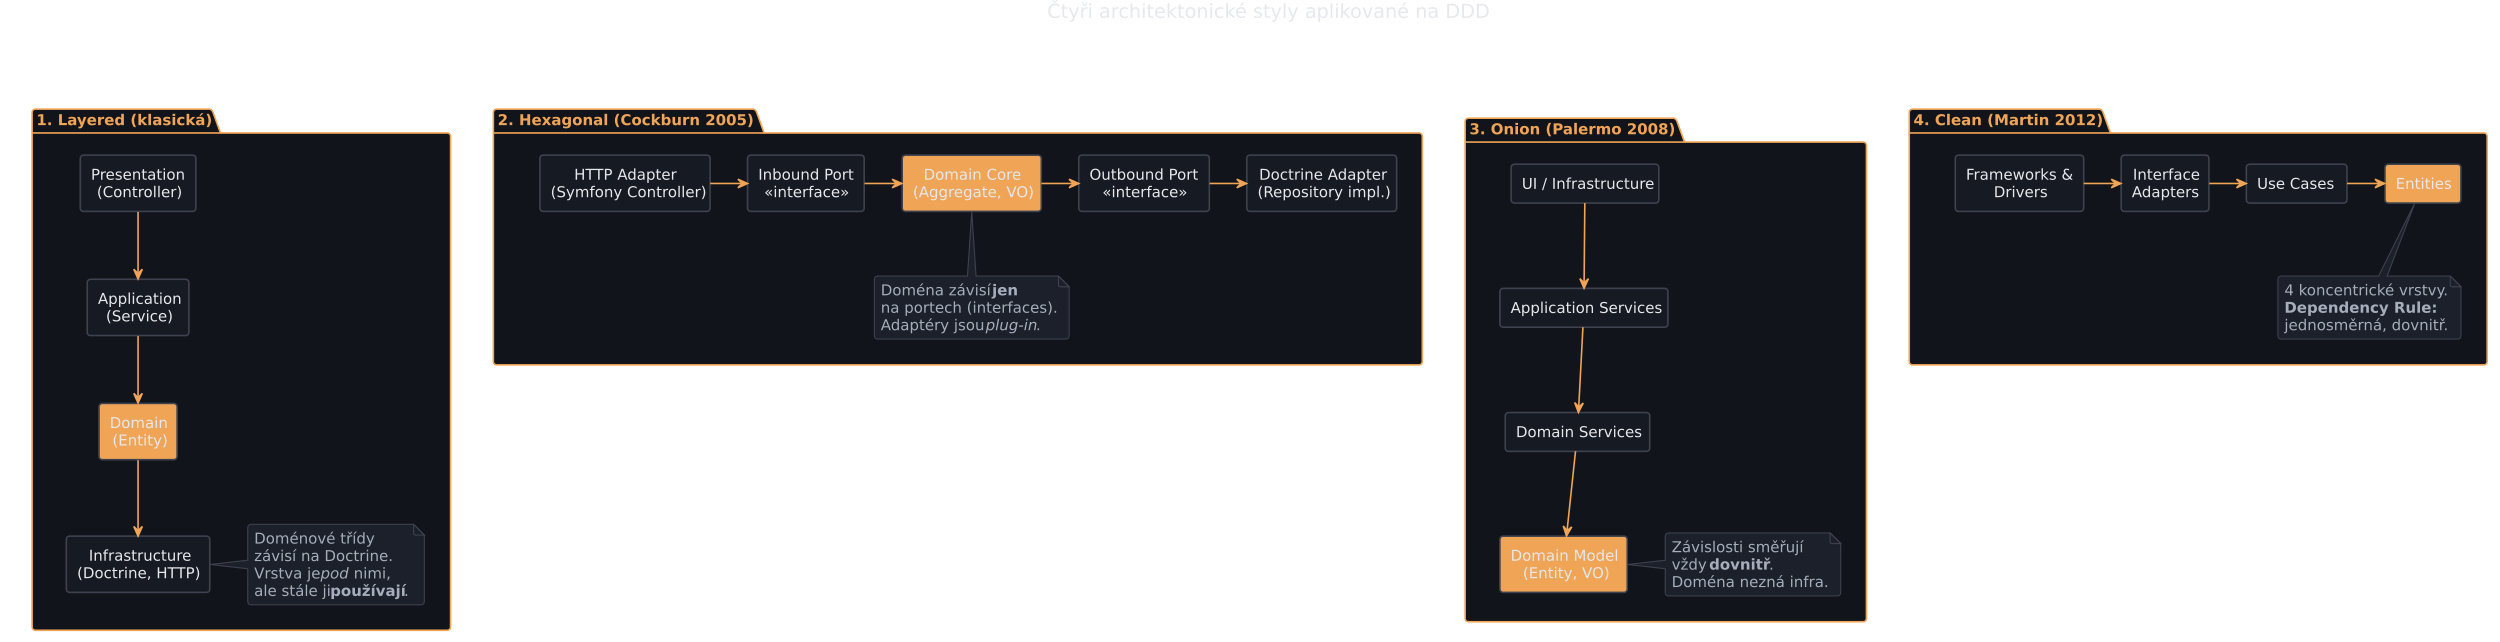
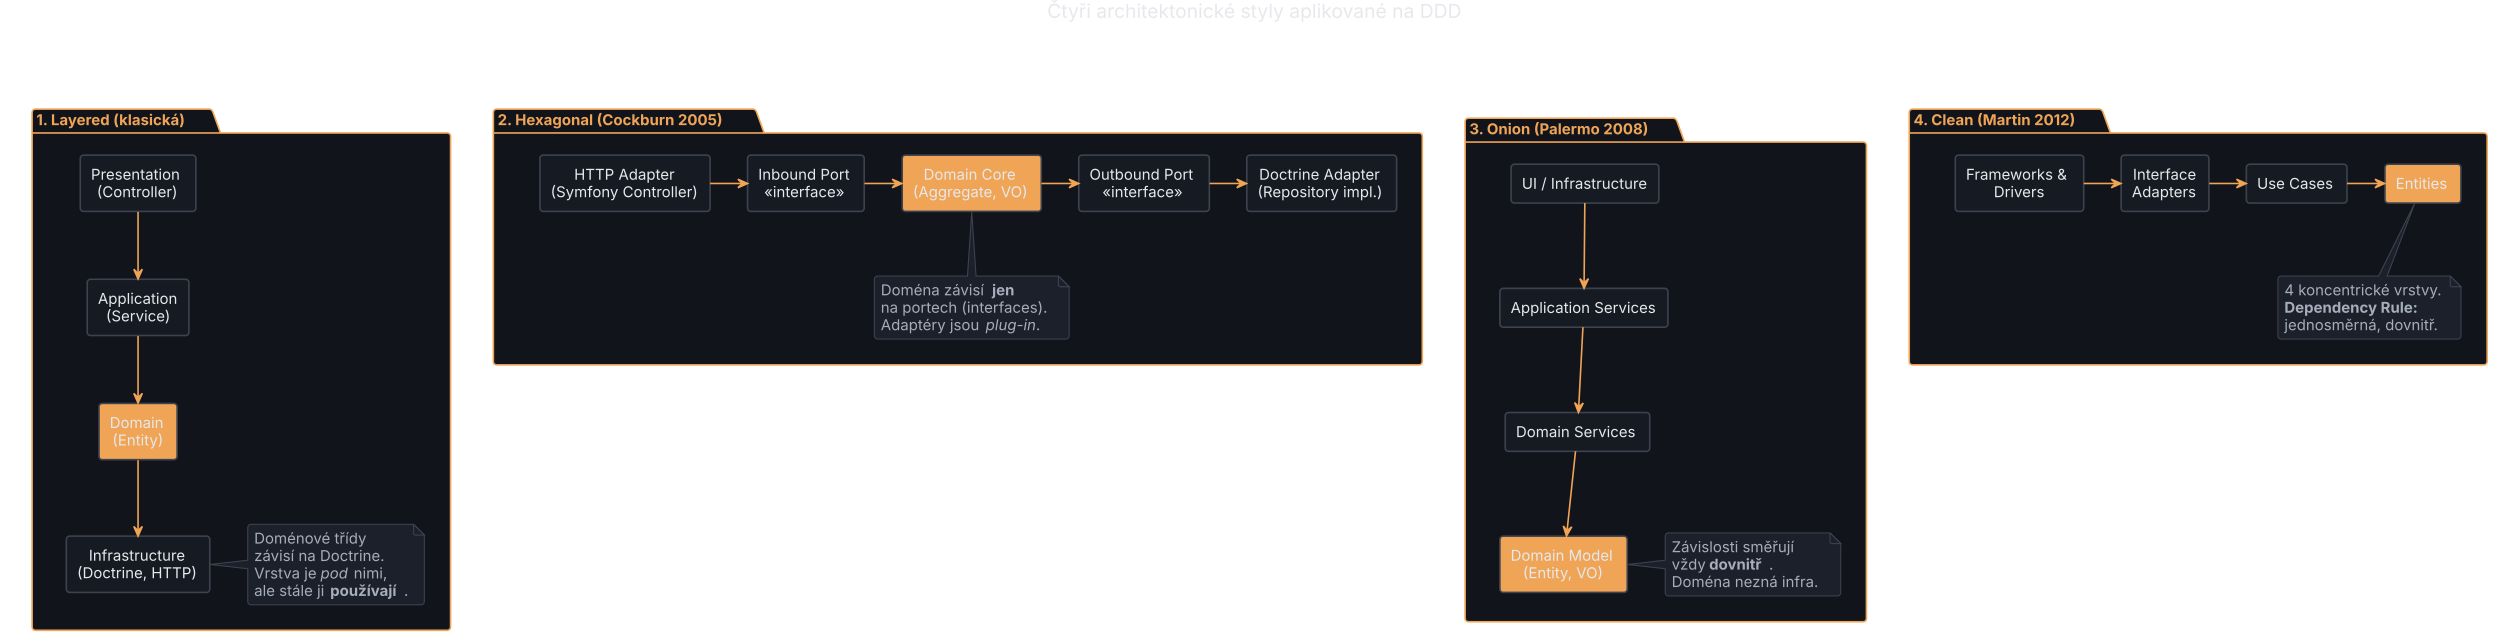
<svg xmlns="http://www.w3.org/2000/svg" contentScriptType="application/ecmascript" contentStyleType="text/css" height="937.5px" preserveAspectRatio="none" style="width:3650px;height:937px;background:#11141A;" version="1.1" viewBox="0 0 3650 937" width="3650px" zoomAndPan="magnify">
  <defs />
  <g>
-     <text fill="#E6E8EC" font-family="DejaVu Sans" font-size="28.125" lengthAdjust="spacingAndGlyphs" textLength="639.062" x="1528.906" y="26.106">Čtyři architektonické styly aplikované na DDD</text>
+     <text fill="#E6E8EC" font-family="Inter, ui-sans-serif, system-ui, -apple-system, sans-serif" font-size="28.125" lengthAdjust="spacingAndGlyphs" textLength="639.062" x="1528.906" y="26.106">Čtyři architektonické styly aplikované na DDD</text>
    <path d="M51.562,159.302 L306.25,159.302 A7.031,7.031 0 0 1 310.938,163.989 L321.875,194.141 L653.125,194.141 A4.688,4.688 0 0 1 657.812,198.828 L657.812,915.552 A4.688,4.688 0 0 1 653.125,920.239 L51.562,920.239 A4.688,4.688 0 0 1 46.875,915.552 L46.875,163.989 A4.688,4.688 0 0 1 51.562,159.302 " fill="#11141A" style="stroke: #F0A456; stroke-width: 2.344;" />
    <line style="stroke: #F0A456; stroke-width: 2.344;" x1="46.875" x2="321.875" y1="194.141" y2="194.141" />
-     <text fill="#F0A456" font-family="DejaVu Sans" font-size="21.875" font-weight="bold" lengthAdjust="spacingAndGlyphs" textLength="254.688" x="53.125" y="182.732">1. Layered (klasická)</text>
+     <text fill="#F0A456" font-family="Inter, ui-sans-serif, system-ui, -apple-system, sans-serif" font-size="21.875" font-weight="bold" lengthAdjust="spacingAndGlyphs" textLength="254.688" x="53.125" y="182.732">1. Layered (klasická)</text>
    <path d="M725,159.302 L1100,159.302 A7.031,7.031 0 0 1 1104.688,163.989 L1115.625,194.141 L2071.875,194.141 A4.688,4.688 0 0 1 2076.562,198.828 L2076.562,528.052 A4.688,4.688 0 0 1 2071.875,532.739 L725,532.739 A4.688,4.688 0 0 1 720.312,528.052 L720.312,163.989 A4.688,4.688 0 0 1 725,159.302 " fill="#11141A" style="stroke: #F0A456; stroke-width: 2.344;" />
    <line style="stroke: #F0A456; stroke-width: 2.344;" x1="720.312" x2="1115.625" y1="194.141" y2="194.141" />
-     <text fill="#F0A456" font-family="DejaVu Sans" font-size="21.875" font-weight="bold" lengthAdjust="spacingAndGlyphs" textLength="375" x="726.562" y="182.732">2. Hexagonal (Cockburn 2005)</text>
+     <text fill="#F0A456" font-family="Inter, ui-sans-serif, system-ui, -apple-system, sans-serif" font-size="21.875" font-weight="bold" lengthAdjust="spacingAndGlyphs" textLength="375" x="726.562" y="182.732">2. Hexagonal (Cockburn 2005)</text>
    <path d="M2143.75,172.583 L2443.75,172.583 A7.031,7.031 0 0 1 2448.438,177.27 L2459.375,207.422 L2720.312,207.422 A4.688,4.688 0 0 1 2725,212.109 L2725,903.052 A4.688,4.688 0 0 1 2720.312,907.739 L2143.75,907.739 A4.688,4.688 0 0 1 2139.062,903.052 L2139.062,177.27 A4.688,4.688 0 0 1 2143.75,172.583 " fill="#11141A" style="stroke: #F0A456; stroke-width: 2.344;" />
    <line style="stroke: #F0A456; stroke-width: 2.344;" x1="2139.062" x2="2459.375" y1="207.422" y2="207.422" />
-     <text fill="#F0A456" font-family="DejaVu Sans" font-size="21.875" font-weight="bold" lengthAdjust="spacingAndGlyphs" textLength="300" x="2145.312" y="196.013">3. Onion (Palermo 2008)</text>
+     <text fill="#F0A456" font-family="Inter, ui-sans-serif, system-ui, -apple-system, sans-serif" font-size="21.875" font-weight="bold" lengthAdjust="spacingAndGlyphs" textLength="300" x="2145.312" y="196.013">3. Onion (Palermo 2008)</text>
    <path d="M2792.188,159.302 L3065.625,159.302 A7.031,7.031 0 0 1 3070.312,163.989 L3081.25,194.141 L3626.562,194.141 A4.688,4.688 0 0 1 3631.25,198.828 L3631.25,528.052 A4.688,4.688 0 0 1 3626.562,532.739 L2792.188,532.739 A4.688,4.688 0 0 1 2787.5,528.052 L2787.5,163.989 A4.688,4.688 0 0 1 2792.188,159.302 " fill="#11141A" style="stroke: #F0A456; stroke-width: 2.344;" />
    <line style="stroke: #F0A456; stroke-width: 2.344;" x1="2787.5" x2="3081.25" y1="194.141" y2="194.141" />
-     <text fill="#F0A456" font-family="DejaVu Sans" font-size="21.875" font-weight="bold" lengthAdjust="spacingAndGlyphs" textLength="273.438" x="2793.75" y="182.732">4. Clean (Martin 2012)</text>
+     <text fill="#F0A456" font-family="Inter, ui-sans-serif, system-ui, -apple-system, sans-serif" font-size="21.875" font-weight="bold" lengthAdjust="spacingAndGlyphs" textLength="273.438" x="2793.75" y="182.732">4. Clean (Martin 2012)</text>
    <rect fill="#161A22" height="82.178" rx="4.688" ry="4.688" style="stroke: #3D424E; stroke-width: 2.344;" width="168.75" x="117.188" y="226.489" />
-     <text fill="#E6E8EC" font-family="DejaVu Sans" font-size="21.875" lengthAdjust="spacingAndGlyphs" textLength="137.5" x="132.812" y="262.419">Presentation</text>
-     <text fill="#E6E8EC" font-family="DejaVu Sans" font-size="21.875" lengthAdjust="spacingAndGlyphs" textLength="120.312" x="141.406" y="287.883">(Controller)</text>
+     <text fill="#E6E8EC" font-family="Inter, ui-sans-serif, system-ui, -apple-system, sans-serif" font-size="21.875" lengthAdjust="spacingAndGlyphs" textLength="137.5" x="132.812" y="262.419">Presentation</text>
+     <text fill="#E6E8EC" font-family="Inter, ui-sans-serif, system-ui, -apple-system, sans-serif" font-size="21.875" lengthAdjust="spacingAndGlyphs" textLength="120.312" x="141.406" y="287.883">(Controller)</text>
    <rect fill="#161A22" height="82.178" rx="4.688" ry="4.688" style="stroke: #3D424E; stroke-width: 2.344;" width="148.438" x="127.344" y="407.739" />
-     <text fill="#E6E8EC" font-family="DejaVu Sans" font-size="21.875" lengthAdjust="spacingAndGlyphs" textLength="117.188" x="142.969" y="443.669">Application</text>
-     <text fill="#E6E8EC" font-family="DejaVu Sans" font-size="21.875" lengthAdjust="spacingAndGlyphs" textLength="93.75" x="154.688" y="469.133">(Service)</text>
+     <text fill="#E6E8EC" font-family="Inter, ui-sans-serif, system-ui, -apple-system, sans-serif" font-size="21.875" lengthAdjust="spacingAndGlyphs" textLength="117.188" x="142.969" y="443.669">Application</text>
+     <text fill="#E6E8EC" font-family="Inter, ui-sans-serif, system-ui, -apple-system, sans-serif" font-size="21.875" lengthAdjust="spacingAndGlyphs" textLength="93.75" x="154.688" y="469.133">(Service)</text>
    <rect fill="#F0A456" height="82.178" rx="4.688" ry="4.688" style="stroke: #3D424E; stroke-width: 2.344;" width="114.062" x="144.531" y="588.989" />
-     <text fill="#E6E8EC" font-family="DejaVu Sans" font-size="21.875" lengthAdjust="spacingAndGlyphs" textLength="82.812" x="160.156" y="624.919">Domain</text>
-     <text fill="#E6E8EC" font-family="DejaVu Sans" font-size="21.875" lengthAdjust="spacingAndGlyphs" textLength="75" x="164.062" y="650.383">(Entity)</text>
+     <text fill="#E6E8EC" font-family="Inter, ui-sans-serif, system-ui, -apple-system, sans-serif" font-size="21.875" lengthAdjust="spacingAndGlyphs" textLength="82.812" x="160.156" y="624.919">Domain</text>
+     <text fill="#E6E8EC" font-family="Inter, ui-sans-serif, system-ui, -apple-system, sans-serif" font-size="21.875" lengthAdjust="spacingAndGlyphs" textLength="75" x="164.062" y="650.383">(Entity)</text>
    <rect fill="#161A22" height="82.178" rx="4.688" ry="4.688" style="stroke: #3D424E; stroke-width: 2.344;" width="209.375" x="96.875" y="782.739" />
-     <text fill="#E6E8EC" font-family="DejaVu Sans" font-size="21.875" lengthAdjust="spacingAndGlyphs" textLength="143.75" x="129.688" y="818.669">Infrastructure</text>
-     <text fill="#E6E8EC" font-family="DejaVu Sans" font-size="21.875" lengthAdjust="spacingAndGlyphs" textLength="178.125" x="112.5" y="844.133">(Doctrine, HTTP)</text>
+     <text fill="#E6E8EC" font-family="Inter, ui-sans-serif, system-ui, -apple-system, sans-serif" font-size="21.875" lengthAdjust="spacingAndGlyphs" textLength="143.75" x="129.688" y="818.669">Infrastructure</text>
+     <text fill="#E6E8EC" font-family="Inter, ui-sans-serif, system-ui, -apple-system, sans-serif" font-size="21.875" lengthAdjust="spacingAndGlyphs" textLength="178.125" x="112.5" y="844.133">(Doctrine, HTTP)</text>
    <path d="M361.719,770.239 L361.719,817.895 L306.578,824.145 L361.719,830.395 L361.719,878.345 A4.688,4.688 0 0 0 366.406,883.032 L614.844,883.032 A4.688,4.688 0 0 0 619.531,878.345 L619.531,781.177 L603.906,765.552 L366.406,765.552 A4.688,4.688 0 0 0 361.719,770.239 " fill="#1B202A" style="stroke: #3D424E; stroke-width: 1.562;" />
    <path d="M603.906,765.552 L603.906,778.833 A2.344,2.344 0 0 0 606.25,781.177 L619.531,781.177 L603.906,765.552 " fill="#1B202A" style="stroke: #3D424E; stroke-width: 1.562;" />
-     <text fill="#A6ADBB" font-family="DejaVu Sans" font-size="21.875" lengthAdjust="spacingAndGlyphs" textLength="170.312" x="371.094" y="793.669">Doménové třídy</text>
-     <text fill="#A6ADBB" font-family="DejaVu Sans" font-size="21.875" lengthAdjust="spacingAndGlyphs" textLength="195.312" x="371.094" y="819.133">závisí na Doctrine.</text>
-     <text fill="#A6ADBB" font-family="DejaVu Sans" font-size="21.875" lengthAdjust="spacingAndGlyphs" textLength="90.625" x="371.094" y="844.597">Vrstva je</text>
-     <text fill="#A6ADBB" font-family="DejaVu Sans" font-size="21.875" font-style="italic" lengthAdjust="spacingAndGlyphs" textLength="42.188" x="467.969" y="844.597">pod</text>
-     <text fill="#A6ADBB" font-family="DejaVu Sans" font-size="21.875" lengthAdjust="spacingAndGlyphs" textLength="50" x="516.406" y="844.597">nimi,</text>
-     <text fill="#A6ADBB" font-family="DejaVu Sans" font-size="21.875" lengthAdjust="spacingAndGlyphs" textLength="104.688" x="371.094" y="870.061">ale stále ji</text>
-     <text fill="#A6ADBB" font-family="DejaVu Sans" font-size="21.875" font-weight="bold" lengthAdjust="spacingAndGlyphs" textLength="107.812" x="482.031" y="870.061">používají</text>
-     <text fill="#A6ADBB" font-family="DejaVu Sans" font-size="21.875" lengthAdjust="spacingAndGlyphs" textLength="6.25" x="589.844" y="870.061">.</text>
+     <text fill="#A6ADBB" font-family="Inter, ui-sans-serif, system-ui, -apple-system, sans-serif" font-size="21.875" lengthAdjust="spacingAndGlyphs" textLength="170.312" x="371.094" y="793.669">Doménové třídy</text>
+     <text fill="#A6ADBB" font-family="Inter, ui-sans-serif, system-ui, -apple-system, sans-serif" font-size="21.875" lengthAdjust="spacingAndGlyphs" textLength="195.312" x="371.094" y="819.133">závisí na Doctrine.</text>
+     <text fill="#A6ADBB" font-family="Inter, ui-sans-serif, system-ui, -apple-system, sans-serif" font-size="21.875" lengthAdjust="spacingAndGlyphs" textLength="90.625" x="371.094" y="844.597">Vrstva je</text>
+     <text fill="#A6ADBB" font-family="Inter, ui-sans-serif, system-ui, -apple-system, sans-serif" font-size="21.875" font-style="italic" lengthAdjust="spacingAndGlyphs" textLength="42.188" x="467.969" y="844.597">pod</text>
+     <text fill="#A6ADBB" font-family="Inter, ui-sans-serif, system-ui, -apple-system, sans-serif" font-size="21.875" lengthAdjust="spacingAndGlyphs" textLength="50" x="516.406" y="844.597">nimi,</text>
+     <text fill="#A6ADBB" font-family="Inter, ui-sans-serif, system-ui, -apple-system, sans-serif" font-size="21.875" lengthAdjust="spacingAndGlyphs" textLength="104.688" x="371.094" y="870.061">ale stále ji</text>
+     <text fill="#A6ADBB" font-family="Inter, ui-sans-serif, system-ui, -apple-system, sans-serif" font-size="21.875" font-weight="bold" lengthAdjust="spacingAndGlyphs" textLength="107.812" x="482.031" y="870.061">používají</text>
+     <text fill="#A6ADBB" font-family="Inter, ui-sans-serif, system-ui, -apple-system, sans-serif" font-size="21.875" lengthAdjust="spacingAndGlyphs" textLength="6.25" x="589.844" y="870.061">.</text>
    <rect fill="#161A22" height="82.178" rx="4.688" ry="4.688" style="stroke: #3D424E; stroke-width: 2.344;" width="248.438" x="788.281" y="226.489" />
-     <text fill="#E6E8EC" font-family="DejaVu Sans" font-size="21.875" lengthAdjust="spacingAndGlyphs" textLength="148.438" x="838.281" y="262.419">HTTP Adapter</text>
-     <text fill="#E6E8EC" font-family="DejaVu Sans" font-size="21.875" lengthAdjust="spacingAndGlyphs" textLength="217.188" x="803.906" y="287.883">(Symfony Controller)</text>
+     <text fill="#E6E8EC" font-family="Inter, ui-sans-serif, system-ui, -apple-system, sans-serif" font-size="21.875" lengthAdjust="spacingAndGlyphs" textLength="148.438" x="838.281" y="262.419">HTTP Adapter</text>
+     <text fill="#E6E8EC" font-family="Inter, ui-sans-serif, system-ui, -apple-system, sans-serif" font-size="21.875" lengthAdjust="spacingAndGlyphs" textLength="217.188" x="803.906" y="287.883">(Symfony Controller)</text>
    <rect fill="#161A22" height="82.178" rx="4.688" ry="4.688" style="stroke: #3D424E; stroke-width: 2.344;" width="170.312" x="1091.406" y="226.489" />
-     <text fill="#E6E8EC" font-family="DejaVu Sans" font-size="21.875" lengthAdjust="spacingAndGlyphs" textLength="139.062" x="1107.031" y="262.419">Inbound Port</text>
-     <text fill="#E6E8EC" font-family="DejaVu Sans" font-size="21.875" lengthAdjust="spacingAndGlyphs" textLength="121.875" x="1115.625" y="287.883">«interface»</text>
+     <text fill="#E6E8EC" font-family="Inter, ui-sans-serif, system-ui, -apple-system, sans-serif" font-size="21.875" lengthAdjust="spacingAndGlyphs" textLength="139.062" x="1107.031" y="262.419">Inbound Port</text>
+     <text fill="#E6E8EC" font-family="Inter, ui-sans-serif, system-ui, -apple-system, sans-serif" font-size="21.875" lengthAdjust="spacingAndGlyphs" textLength="121.875" x="1115.625" y="287.883">«interface»</text>
    <rect fill="#F0A456" height="82.178" rx="4.688" ry="4.688" style="stroke: #3D424E; stroke-width: 2.344;" width="203.125" x="1317.188" y="226.489" />
-     <text fill="#E6E8EC" font-family="DejaVu Sans" font-size="21.875" lengthAdjust="spacingAndGlyphs" textLength="140.625" x="1348.438" y="262.419">Domain Core</text>
-     <text fill="#E6E8EC" font-family="DejaVu Sans" font-size="21.875" lengthAdjust="spacingAndGlyphs" textLength="171.875" x="1332.812" y="287.883">(Aggregate, VO)</text>
+     <text fill="#E6E8EC" font-family="Inter, ui-sans-serif, system-ui, -apple-system, sans-serif" font-size="21.875" lengthAdjust="spacingAndGlyphs" textLength="140.625" x="1348.438" y="262.419">Domain Core</text>
+     <text fill="#E6E8EC" font-family="Inter, ui-sans-serif, system-ui, -apple-system, sans-serif" font-size="21.875" lengthAdjust="spacingAndGlyphs" textLength="171.875" x="1332.812" y="287.883">(Aggregate, VO)</text>
    <rect fill="#161A22" height="82.178" rx="4.688" ry="4.688" style="stroke: #3D424E; stroke-width: 2.344;" width="190.625" x="1575" y="226.489" />
-     <text fill="#E6E8EC" font-family="DejaVu Sans" font-size="21.875" lengthAdjust="spacingAndGlyphs" textLength="159.375" x="1590.625" y="262.419">Outbound Port</text>
-     <text fill="#E6E8EC" font-family="DejaVu Sans" font-size="21.875" lengthAdjust="spacingAndGlyphs" textLength="121.875" x="1609.375" y="287.883">«interface»</text>
+     <text fill="#E6E8EC" font-family="Inter, ui-sans-serif, system-ui, -apple-system, sans-serif" font-size="21.875" lengthAdjust="spacingAndGlyphs" textLength="159.375" x="1590.625" y="262.419">Outbound Port</text>
+     <text fill="#E6E8EC" font-family="Inter, ui-sans-serif, system-ui, -apple-system, sans-serif" font-size="21.875" lengthAdjust="spacingAndGlyphs" textLength="121.875" x="1609.375" y="287.883">«interface»</text>
    <rect fill="#161A22" height="82.178" rx="4.688" ry="4.688" style="stroke: #3D424E; stroke-width: 2.344;" width="218.75" x="1820.312" y="226.489" />
-     <text fill="#E6E8EC" font-family="DejaVu Sans" font-size="21.875" lengthAdjust="spacingAndGlyphs" textLength="182.812" x="1838.281" y="262.419">Doctrine Adapter</text>
-     <text fill="#E6E8EC" font-family="DejaVu Sans" font-size="21.875" lengthAdjust="spacingAndGlyphs" textLength="187.5" x="1835.938" y="287.883">(Repository impl.)</text>
+     <text fill="#E6E8EC" font-family="Inter, ui-sans-serif, system-ui, -apple-system, sans-serif" font-size="21.875" lengthAdjust="spacingAndGlyphs" textLength="182.812" x="1838.281" y="262.419">Doctrine Adapter</text>
+     <text fill="#E6E8EC" font-family="Inter, ui-sans-serif, system-ui, -apple-system, sans-serif" font-size="21.875" lengthAdjust="spacingAndGlyphs" textLength="187.5" x="1835.938" y="287.883">(Repository impl.)</text>
    <path d="M1276.562,407.739 L1276.562,490.381 A4.688,4.688 0 0 0 1281.25,495.068 L1556.25,495.068 A4.688,4.688 0 0 0 1560.938,490.381 L1560.938,418.677 L1545.312,403.052 L1425,403.052 L1418.75,309.427 L1412.5,403.052 L1281.25,403.052 A4.688,4.688 0 0 0 1276.562,407.739 " fill="#1B202A" style="stroke: #3D424E; stroke-width: 1.562;" />
    <path d="M1545.312,403.052 L1545.312,416.333 A2.344,2.344 0 0 0 1547.656,418.677 L1560.938,418.677 L1545.312,403.052 " fill="#1B202A" style="stroke: #3D424E; stroke-width: 1.562;" />
-     <text fill="#A6ADBB" font-family="DejaVu Sans" font-size="21.875" lengthAdjust="spacingAndGlyphs" textLength="156.25" x="1285.938" y="431.169">Doména závisí</text>
-     <text fill="#A6ADBB" font-family="DejaVu Sans" font-size="21.875" font-weight="bold" lengthAdjust="spacingAndGlyphs" textLength="37.5" x="1448.438" y="431.169">jen</text>
-     <text fill="#A6ADBB" font-family="DejaVu Sans" font-size="21.875" lengthAdjust="spacingAndGlyphs" textLength="251.562" x="1285.938" y="456.633">na portech (interfaces).</text>
-     <text fill="#A6ADBB" font-family="DejaVu Sans" font-size="21.875" lengthAdjust="spacingAndGlyphs" textLength="146.875" x="1285.938" y="482.097">Adaptéry jsou</text>
-     <text fill="#A6ADBB" font-family="DejaVu Sans" font-size="21.875" font-style="italic" lengthAdjust="spacingAndGlyphs" textLength="73.438" x="1439.062" y="482.097">plug-in</text>
-     <text fill="#A6ADBB" font-family="DejaVu Sans" font-size="21.875" lengthAdjust="spacingAndGlyphs" textLength="6.25" x="1512.5" y="482.097">.</text>
+     <text fill="#A6ADBB" font-family="Inter, ui-sans-serif, system-ui, -apple-system, sans-serif" font-size="21.875" lengthAdjust="spacingAndGlyphs" textLength="156.25" x="1285.938" y="431.169">Doména závisí</text>
+     <text fill="#A6ADBB" font-family="Inter, ui-sans-serif, system-ui, -apple-system, sans-serif" font-size="21.875" font-weight="bold" lengthAdjust="spacingAndGlyphs" textLength="37.5" x="1448.438" y="431.169">jen</text>
+     <text fill="#A6ADBB" font-family="Inter, ui-sans-serif, system-ui, -apple-system, sans-serif" font-size="21.875" lengthAdjust="spacingAndGlyphs" textLength="251.562" x="1285.938" y="456.633">na portech (interfaces).</text>
+     <text fill="#A6ADBB" font-family="Inter, ui-sans-serif, system-ui, -apple-system, sans-serif" font-size="21.875" lengthAdjust="spacingAndGlyphs" textLength="146.875" x="1285.938" y="482.097">Adaptéry jsou</text>
+     <text fill="#A6ADBB" font-family="Inter, ui-sans-serif, system-ui, -apple-system, sans-serif" font-size="21.875" font-style="italic" lengthAdjust="spacingAndGlyphs" textLength="73.438" x="1439.062" y="482.097">plug-in</text>
+     <text fill="#A6ADBB" font-family="Inter, ui-sans-serif, system-ui, -apple-system, sans-serif" font-size="21.875" lengthAdjust="spacingAndGlyphs" textLength="6.25" x="1512.5" y="482.097">.</text>
    <rect fill="#161A22" height="56.714" rx="4.688" ry="4.688" style="stroke: #3D424E; stroke-width: 2.344;" width="215.625" x="2206.25" y="239.77" />
-     <text fill="#E6E8EC" font-family="DejaVu Sans" font-size="21.875" lengthAdjust="spacingAndGlyphs" textLength="184.375" x="2221.875" y="275.7">UI / Infrastructure</text>
+     <text fill="#E6E8EC" font-family="Inter, ui-sans-serif, system-ui, -apple-system, sans-serif" font-size="21.875" lengthAdjust="spacingAndGlyphs" textLength="184.375" x="2221.875" y="275.7">UI / Infrastructure</text>
    <rect fill="#161A22" height="56.714" rx="4.688" ry="4.688" style="stroke: #3D424E; stroke-width: 2.344;" width="245.312" x="2189.844" y="421.021" />
-     <text fill="#E6E8EC" font-family="DejaVu Sans" font-size="21.875" lengthAdjust="spacingAndGlyphs" textLength="214.062" x="2205.469" y="456.95">Application Services</text>
+     <text fill="#E6E8EC" font-family="Inter, ui-sans-serif, system-ui, -apple-system, sans-serif" font-size="21.875" lengthAdjust="spacingAndGlyphs" textLength="214.062" x="2205.469" y="456.95">Application Services</text>
    <rect fill="#161A22" height="56.714" rx="4.688" ry="4.688" style="stroke: #3D424E; stroke-width: 2.344;" width="210.938" x="2197.656" y="602.27" />
-     <text fill="#E6E8EC" font-family="DejaVu Sans" font-size="21.875" lengthAdjust="spacingAndGlyphs" textLength="179.688" x="2213.281" y="638.2">Domain Services</text>
+     <text fill="#E6E8EC" font-family="Inter, ui-sans-serif, system-ui, -apple-system, sans-serif" font-size="21.875" lengthAdjust="spacingAndGlyphs" textLength="179.688" x="2213.281" y="638.2">Domain Services</text>
    <rect fill="#F0A456" height="82.178" rx="4.688" ry="4.688" style="stroke: #3D424E; stroke-width: 2.344;" width="185.938" x="2189.844" y="782.739" />
-     <text fill="#E6E8EC" font-family="DejaVu Sans" font-size="21.875" lengthAdjust="spacingAndGlyphs" textLength="154.688" x="2205.469" y="818.669">Domain Model</text>
-     <text fill="#E6E8EC" font-family="DejaVu Sans" font-size="21.875" lengthAdjust="spacingAndGlyphs" textLength="118.75" x="2223.438" y="844.133">(Entity, VO)</text>
+     <text fill="#E6E8EC" font-family="Inter, ui-sans-serif, system-ui, -apple-system, sans-serif" font-size="21.875" lengthAdjust="spacingAndGlyphs" textLength="154.688" x="2205.469" y="818.669">Domain Model</text>
+     <text fill="#E6E8EC" font-family="Inter, ui-sans-serif, system-ui, -apple-system, sans-serif" font-size="21.875" lengthAdjust="spacingAndGlyphs" textLength="118.75" x="2223.438" y="844.133">(Entity, VO)</text>
    <path d="M2431.25,782.739 L2431.25,817.895 L2376.266,824.145 L2431.25,830.395 L2431.25,865.381 A4.688,4.688 0 0 0 2435.938,870.068 L2682.812,870.068 A4.688,4.688 0 0 0 2687.5,865.381 L2687.5,793.677 L2671.875,778.052 L2435.938,778.052 A4.688,4.688 0 0 0 2431.25,782.739 " fill="#1B202A" style="stroke: #3D424E; stroke-width: 1.562;" />
    <path d="M2671.875,778.052 L2671.875,791.333 A2.344,2.344 0 0 0 2674.219,793.677 L2687.5,793.677 L2671.875,778.052 " fill="#1B202A" style="stroke: #3D424E; stroke-width: 1.562;" />
-     <text fill="#A6ADBB" font-family="DejaVu Sans" font-size="21.875" lengthAdjust="spacingAndGlyphs" textLength="184.375" x="2440.625" y="806.169">Závislosti směřují</text>
-     <text fill="#A6ADBB" font-family="DejaVu Sans" font-size="21.875" lengthAdjust="spacingAndGlyphs" textLength="48.438" x="2440.625" y="831.633">vždy</text>
-     <text fill="#A6ADBB" font-family="DejaVu Sans" font-size="21.875" font-weight="bold" lengthAdjust="spacingAndGlyphs" textLength="87.5" x="2495.312" y="831.633">dovnitř</text>
-     <text fill="#A6ADBB" font-family="DejaVu Sans" font-size="21.875" lengthAdjust="spacingAndGlyphs" textLength="6.25" x="2582.812" y="831.633">.</text>
-     <text fill="#A6ADBB" font-family="DejaVu Sans" font-size="21.875" lengthAdjust="spacingAndGlyphs" textLength="223.438" x="2440.625" y="857.097">Doména nezná infra.</text>
+     <text fill="#A6ADBB" font-family="Inter, ui-sans-serif, system-ui, -apple-system, sans-serif" font-size="21.875" lengthAdjust="spacingAndGlyphs" textLength="184.375" x="2440.625" y="806.169">Závislosti směřují</text>
+     <text fill="#A6ADBB" font-family="Inter, ui-sans-serif, system-ui, -apple-system, sans-serif" font-size="21.875" lengthAdjust="spacingAndGlyphs" textLength="48.438" x="2440.625" y="831.633">vždy</text>
+     <text fill="#A6ADBB" font-family="Inter, ui-sans-serif, system-ui, -apple-system, sans-serif" font-size="21.875" font-weight="bold" lengthAdjust="spacingAndGlyphs" textLength="87.5" x="2495.312" y="831.633">dovnitř</text>
+     <text fill="#A6ADBB" font-family="Inter, ui-sans-serif, system-ui, -apple-system, sans-serif" font-size="21.875" lengthAdjust="spacingAndGlyphs" textLength="6.25" x="2582.812" y="831.633">.</text>
+     <text fill="#A6ADBB" font-family="Inter, ui-sans-serif, system-ui, -apple-system, sans-serif" font-size="21.875" lengthAdjust="spacingAndGlyphs" textLength="223.438" x="2440.625" y="857.097">Doména nezná infra.</text>
    <rect fill="#161A22" height="82.178" rx="4.688" ry="4.688" style="stroke: #3D424E; stroke-width: 2.344;" width="187.5" x="2854.688" y="226.489" />
-     <text fill="#E6E8EC" font-family="DejaVu Sans" font-size="21.875" lengthAdjust="spacingAndGlyphs" textLength="156.25" x="2870.312" y="262.419">Frameworks &amp;</text>
-     <text fill="#E6E8EC" font-family="DejaVu Sans" font-size="21.875" lengthAdjust="spacingAndGlyphs" textLength="75" x="2910.938" y="287.883">Drivers</text>
+     <text fill="#E6E8EC" font-family="Inter, ui-sans-serif, system-ui, -apple-system, sans-serif" font-size="21.875" lengthAdjust="spacingAndGlyphs" textLength="156.25" x="2870.312" y="262.419">Frameworks &amp;</text>
+     <text fill="#E6E8EC" font-family="Inter, ui-sans-serif, system-ui, -apple-system, sans-serif" font-size="21.875" lengthAdjust="spacingAndGlyphs" textLength="75" x="2910.938" y="287.883">Drivers</text>
    <rect fill="#161A22" height="82.178" rx="4.688" ry="4.688" style="stroke: #3D424E; stroke-width: 2.344;" width="128.125" x="3096.875" y="226.489" />
-     <text fill="#E6E8EC" font-family="DejaVu Sans" font-size="21.875" lengthAdjust="spacingAndGlyphs" textLength="93.75" x="3114.062" y="262.419">Interface</text>
-     <text fill="#E6E8EC" font-family="DejaVu Sans" font-size="21.875" lengthAdjust="spacingAndGlyphs" textLength="96.875" x="3112.5" y="287.883">Adapters</text>
+     <text fill="#E6E8EC" font-family="Inter, ui-sans-serif, system-ui, -apple-system, sans-serif" font-size="21.875" lengthAdjust="spacingAndGlyphs" textLength="93.75" x="3114.062" y="262.419">Interface</text>
+     <text fill="#E6E8EC" font-family="Inter, ui-sans-serif, system-ui, -apple-system, sans-serif" font-size="21.875" lengthAdjust="spacingAndGlyphs" textLength="96.875" x="3112.5" y="287.883">Adapters</text>
    <rect fill="#161A22" height="56.714" rx="4.688" ry="4.688" style="stroke: #3D424E; stroke-width: 2.344;" width="146.875" x="3279.688" y="239.77" />
-     <text fill="#E6E8EC" font-family="DejaVu Sans" font-size="21.875" lengthAdjust="spacingAndGlyphs" textLength="115.625" x="3295.312" y="275.7">Use Cases</text>
+     <text fill="#E6E8EC" font-family="Inter, ui-sans-serif, system-ui, -apple-system, sans-serif" font-size="21.875" lengthAdjust="spacingAndGlyphs" textLength="115.625" x="3295.312" y="275.7">Use Cases</text>
    <rect fill="#F0A456" height="56.714" rx="4.688" ry="4.688" style="stroke: #3D424E; stroke-width: 2.344;" width="110.938" x="3482.031" y="239.77" />
-     <text fill="#E6E8EC" font-family="DejaVu Sans" font-size="21.875" lengthAdjust="spacingAndGlyphs" textLength="79.688" x="3497.656" y="275.7">Entities</text>
+     <text fill="#E6E8EC" font-family="Inter, ui-sans-serif, system-ui, -apple-system, sans-serif" font-size="21.875" lengthAdjust="spacingAndGlyphs" textLength="79.688" x="3497.656" y="275.7">Entities</text>
    <path d="M3325.781,407.739 L3325.781,490.381 A4.688,4.688 0 0 0 3330.469,495.068 L3588.281,495.068 A4.688,4.688 0 0 0 3592.969,490.381 L3592.969,418.677 L3577.344,403.052 L3485.219,403.052 L3525.641,296.505 L3472.719,403.052 L3330.469,403.052 A4.688,4.688 0 0 0 3325.781,407.739 " fill="#1B202A" style="stroke: #3D424E; stroke-width: 1.562;" />
    <path d="M3577.344,403.052 L3577.344,416.333 A2.344,2.344 0 0 0 3579.688,418.677 L3592.969,418.677 L3577.344,403.052 " fill="#1B202A" style="stroke: #3D424E; stroke-width: 1.562;" />
-     <text fill="#A6ADBB" font-family="DejaVu Sans" font-size="21.875" lengthAdjust="spacingAndGlyphs" textLength="234.375" x="3335.156" y="431.169">4 koncentrické vrstvy.</text>
-     <text fill="#A6ADBB" font-family="DejaVu Sans" font-size="21.875" font-weight="bold" lengthAdjust="spacingAndGlyphs" textLength="225" x="3335.156" y="456.633">Dependency Rule:</text>
-     <text fill="#A6ADBB" font-family="DejaVu Sans" font-size="21.875" lengthAdjust="spacingAndGlyphs" textLength="234.375" x="3335.156" y="482.097">jednosměrná, dovnitř.</text>
+     <text fill="#A6ADBB" font-family="Inter, ui-sans-serif, system-ui, -apple-system, sans-serif" font-size="21.875" lengthAdjust="spacingAndGlyphs" textLength="234.375" x="3335.156" y="431.169">4 koncentrické vrstvy.</text>
+     <text fill="#A6ADBB" font-family="Inter, ui-sans-serif, system-ui, -apple-system, sans-serif" font-size="21.875" font-weight="bold" lengthAdjust="spacingAndGlyphs" textLength="225" x="3335.156" y="456.633">Dependency Rule:</text>
+     <text fill="#A6ADBB" font-family="Inter, ui-sans-serif, system-ui, -apple-system, sans-serif" font-size="21.875" lengthAdjust="spacingAndGlyphs" textLength="234.375" x="3335.156" y="482.097">jednosměrná, dovnitř.</text>
    <path d="M201.562,309.427 C201.562,335.833 201.562,370.599 201.562,398.646 " fill="none" id="l_pres-&gt;l_app" style="stroke: #F0A456; stroke-width: 2.344;" />
    <polygon fill="#F0A456" points="201.562,407.13,207.812,393.067,201.562,399.317,195.312,393.067,201.562,407.13" style="stroke: #F0A456; stroke-width: 2.344;" />
    <path d="M201.562,490.677 C201.562,517.083 201.562,551.849 201.562,579.895 " fill="none" id="l_app-&gt;l_dom" style="stroke: #F0A456; stroke-width: 2.344;" />
    <polygon fill="#F0A456" points="201.562,588.38,207.812,574.317,201.562,580.567,195.312,574.317,201.562,588.38" style="stroke: #F0A456; stroke-width: 2.344;" />
    <path d="M201.562,671.927 C201.562,701.911 201.562,743.099 201.562,774.817 " fill="none" id="l_dom-&gt;l_inf" style="stroke: #F0A456; stroke-width: 2.344;" />
    <polygon fill="#F0A456" points="201.562,782.677,207.812,768.614,201.562,774.864,195.312,768.614,201.562,782.677" style="stroke: #F0A456; stroke-width: 2.344;" />
    <path d="M1036.797,267.896 C1052.297,267.896 1067.797,267.896 1083.281,267.896 " fill="none" id="h_http-&gt;h_in" style="stroke: #F0A456; stroke-width: 2.344;" />
    <polygon fill="#F0A456" points="1091.391,267.896,1077.328,261.646,1083.578,267.896,1077.328,274.146,1091.391,267.896" style="stroke: #F0A456; stroke-width: 2.344;" />
    <path d="M1262.172,267.896 C1277.625,267.896 1293.078,267.896 1308.531,267.896 " fill="none" id="h_in-&gt;h_core" style="stroke: #F0A456; stroke-width: 2.344;" />
    <polygon fill="#F0A456" points="1316.609,267.896,1302.547,261.646,1308.797,267.896,1302.547,274.146,1316.609,267.896" style="stroke: #F0A456; stroke-width: 2.344;" />
    <path d="M1520.453,267.896 C1535.906,267.896 1551.359,267.896 1566.812,267.896 " fill="none" id="h_core-&gt;h_out" style="stroke: #F0A456; stroke-width: 2.344;" />
    <polygon fill="#F0A456" points="1574.891,267.896,1560.828,261.646,1567.078,267.896,1560.828,274.146,1574.891,267.896" style="stroke: #F0A456; stroke-width: 2.344;" />
    <path d="M1766.062,267.896 C1781.297,267.896 1796.547,267.896 1811.781,267.896 " fill="none" id="h_out-&gt;h_doc" style="stroke: #F0A456; stroke-width: 2.344;" />
    <polygon fill="#F0A456" points="1819.75,267.896,1805.688,261.646,1811.938,267.896,1805.688,274.146,1819.75,267.896" style="stroke: #F0A456; stroke-width: 2.344;" />
    <path d="M2313.828,296.505 C2313.547,327.692 2313.109,378.989 2312.797,413.021 " fill="none" id="o_ui-&gt;o_as" style="stroke: #F0A456; stroke-width: 2.344;" />
    <polygon fill="#F0A456" points="2312.734,420.864,2319.105,406.856,2312.801,413.052,2306.605,406.749,2312.734,420.864" style="stroke: #F0A456; stroke-width: 2.344;" />
    <path d="M2311.078,477.755 C2309.438,508.942 2306.734,560.239 2304.938,594.27 " fill="none" id="o_as-&gt;o_ds" style="stroke: #F0A456; stroke-width: 2.344;" />
    <polygon fill="#F0A456" points="2304.531,602.114,2311.537,588.412,2304.956,594.313,2299.055,587.733,2304.531,602.114" style="stroke: #F0A456; stroke-width: 2.344;" />
    <path d="M2300.25,658.864 C2297.062,688.817 2291.844,737.849 2287.938,774.442 " fill="none" id="o_ds-&gt;o_dom" style="stroke: #F0A456; stroke-width: 2.344;" />
    <polygon fill="#F0A456" points="2287.078,782.52,2294.78,769.198,2287.904,774.752,2282.35,767.876,2287.078,782.52" style="stroke: #F0A456; stroke-width: 2.344;" />
    <path d="M3042.234,267.896 C3057.641,267.896 3073.031,267.896 3088.438,267.896 " fill="none" id="c_fd-&gt;c_ia" style="stroke: #F0A456; stroke-width: 2.344;" />
    <polygon fill="#F0A456" points="3096.484,267.896,3082.422,261.646,3088.672,267.896,3082.422,274.146,3096.484,267.896" style="stroke: #F0A456; stroke-width: 2.344;" />
    <path d="M3225.5,267.896 C3240.781,267.896 3256.062,267.896 3271.344,267.896 " fill="none" id="c_ia-&gt;c_uc" style="stroke: #F0A456; stroke-width: 2.344;" />
    <polygon fill="#F0A456" points="3279.344,267.896,3265.281,261.646,3271.531,267.896,3265.281,274.146,3279.344,267.896" style="stroke: #F0A456; stroke-width: 2.344;" />
    <path d="M3426.594,267.896 C3442.203,267.896 3457.828,267.896 3473.438,267.896 " fill="none" id="c_uc-&gt;c_ent" style="stroke: #F0A456; stroke-width: 2.344;" />
    <polygon fill="#F0A456" points="3481.609,267.896,3467.547,261.646,3473.797,267.896,3467.547,274.146,3481.609,267.896" style="stroke: #F0A456; stroke-width: 2.344;" />
  </g>
</svg>
